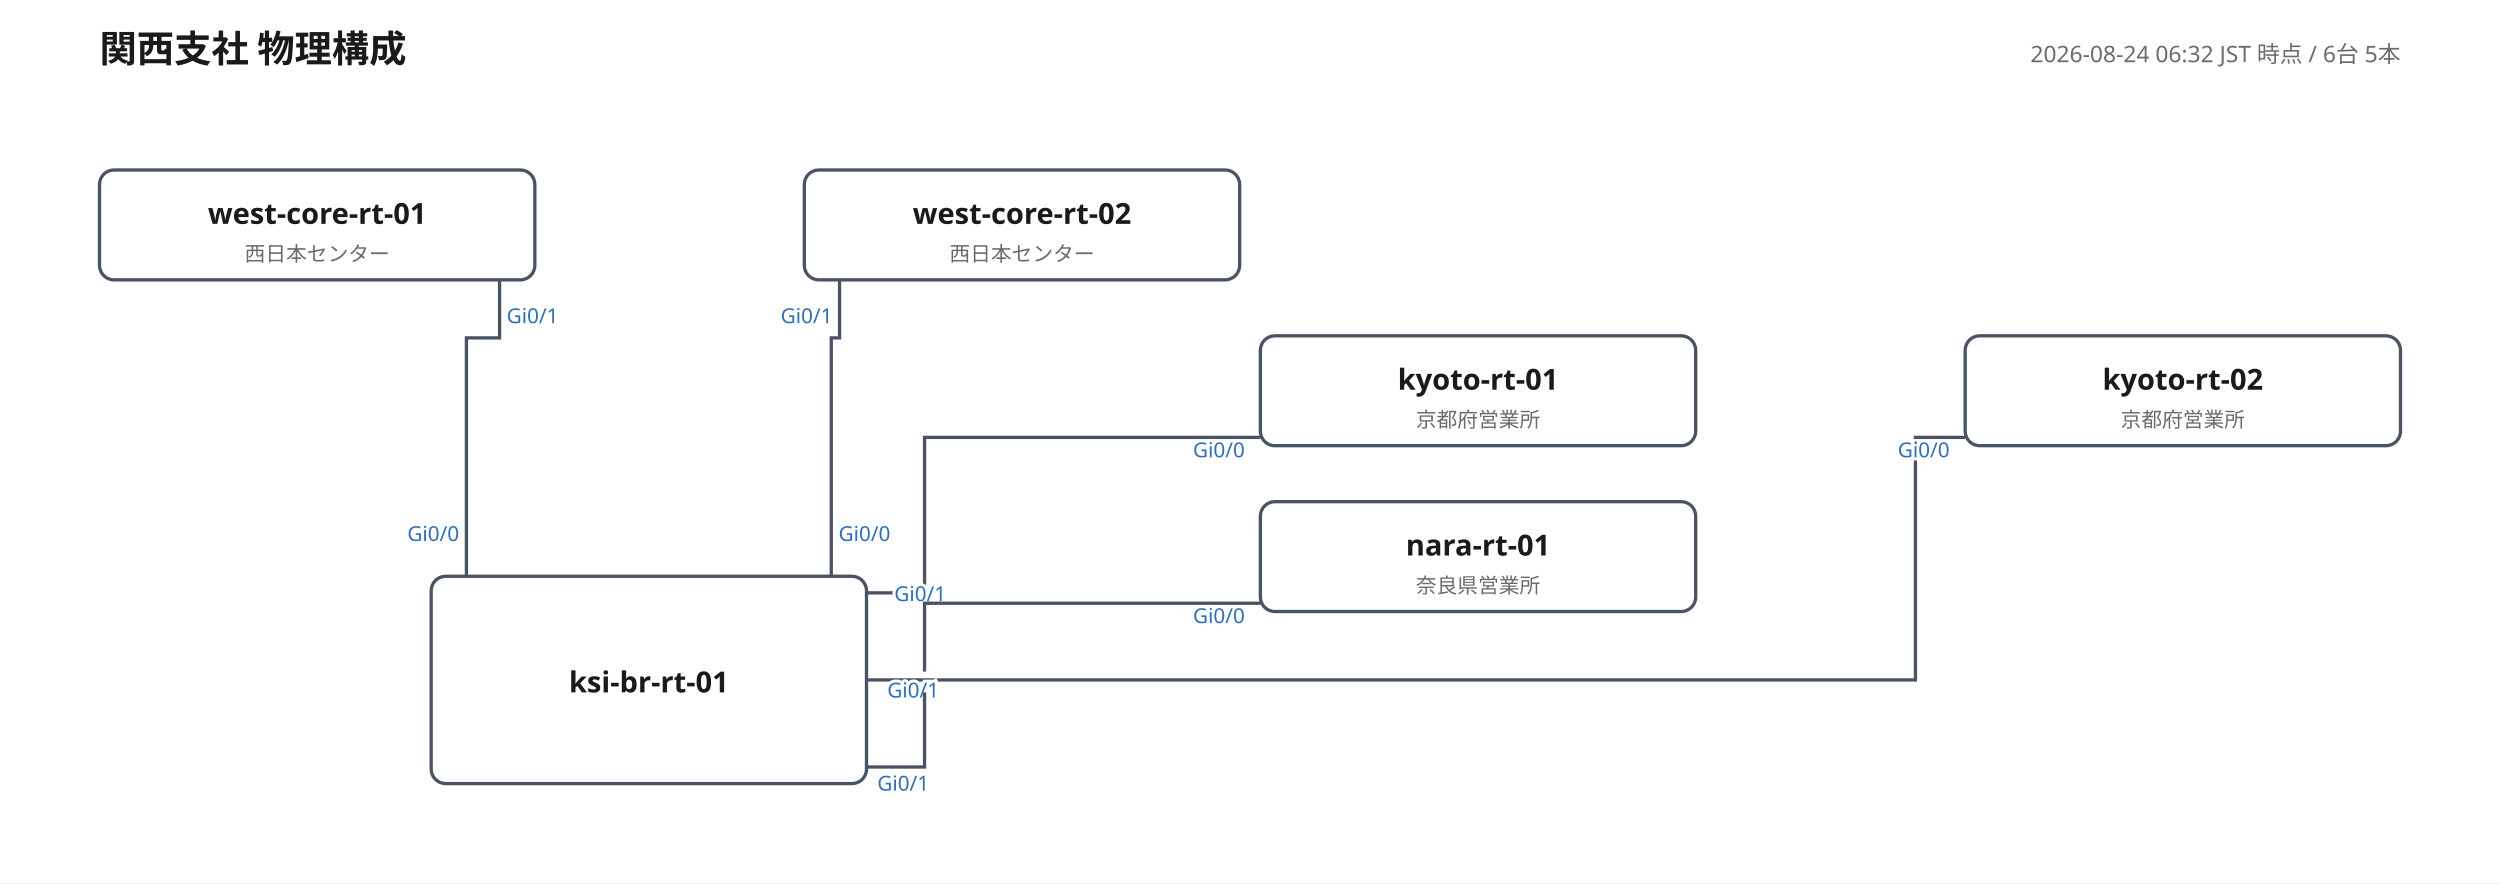
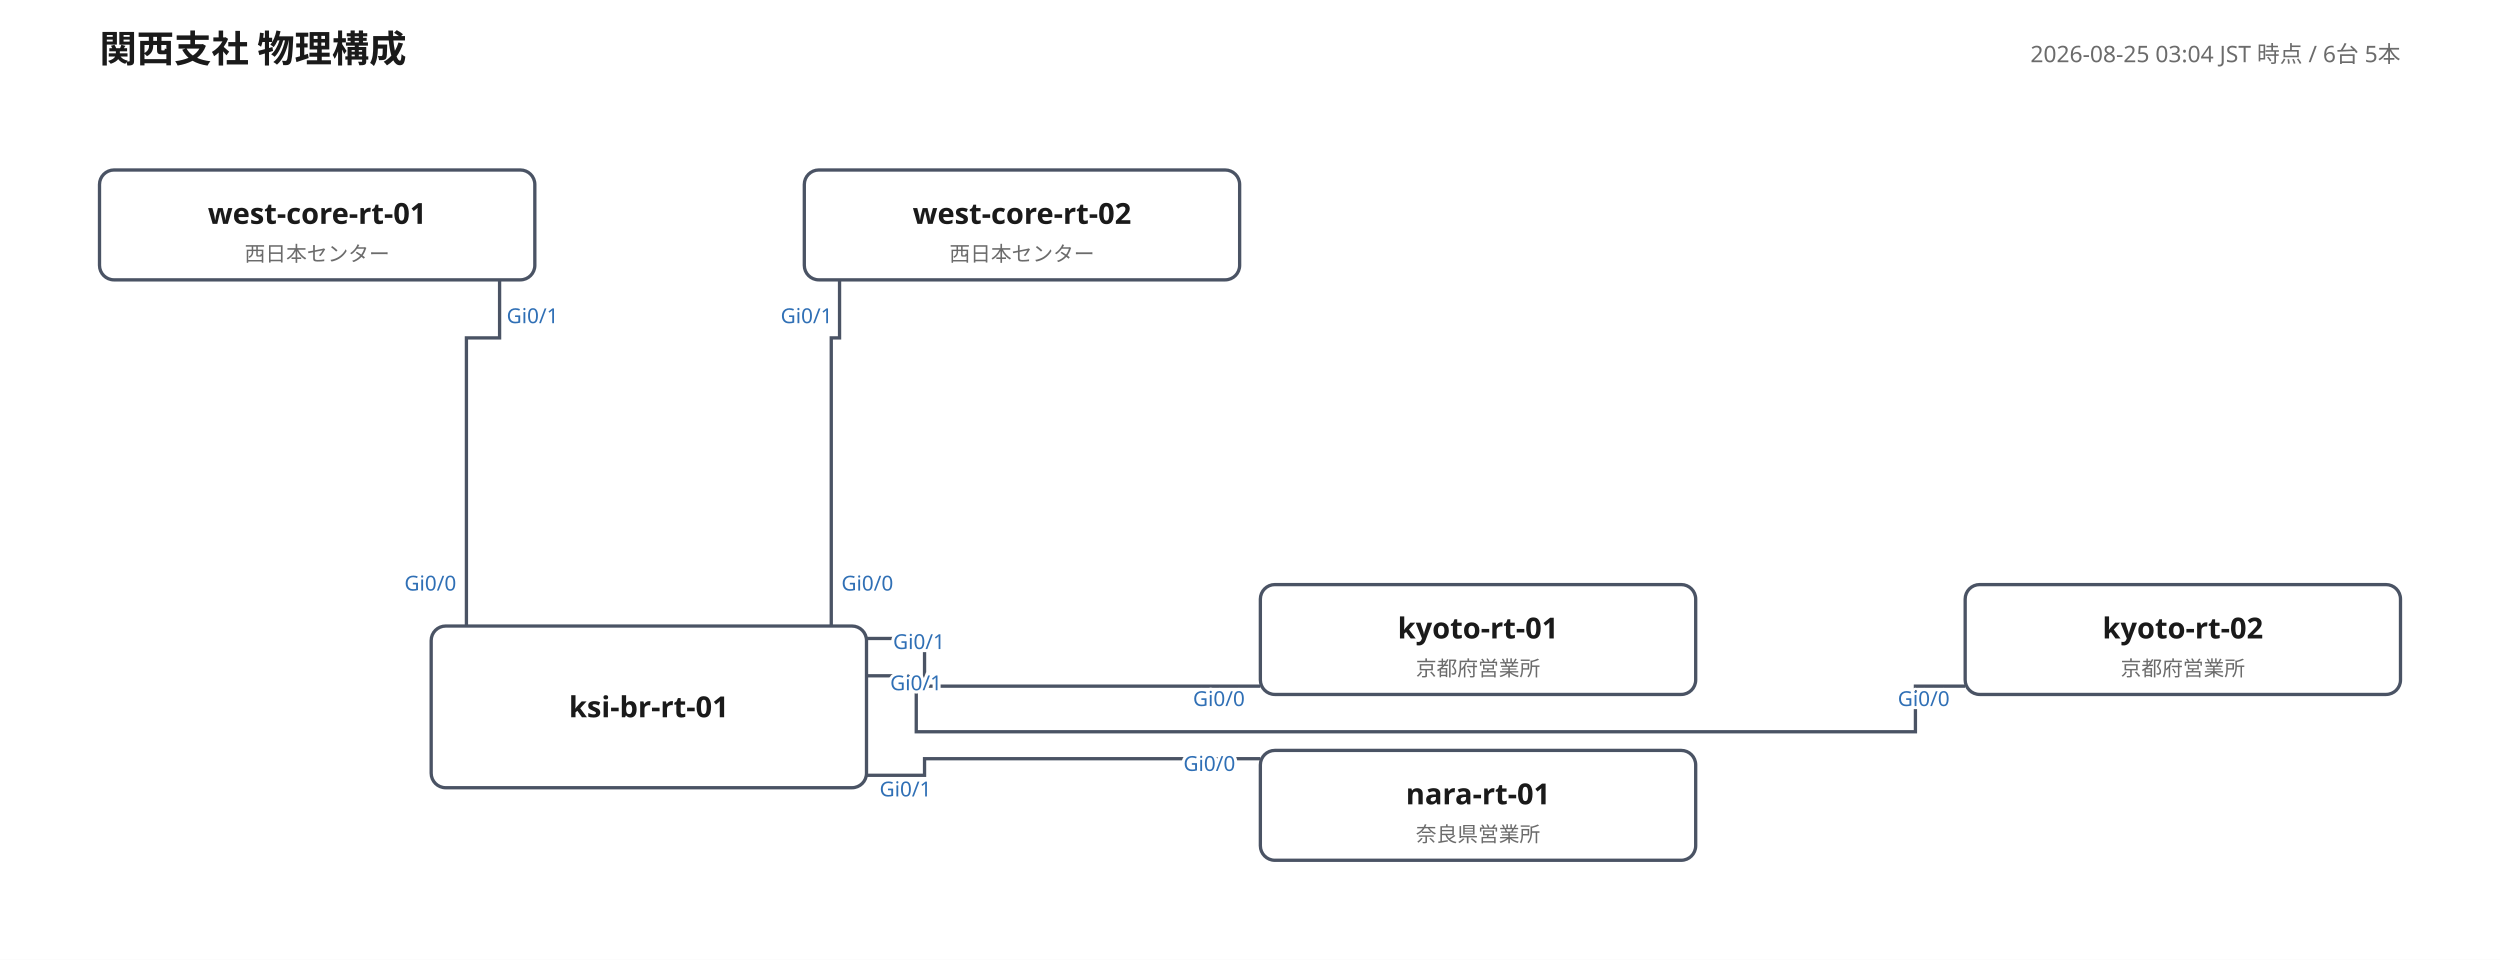
- <svg xmlns="http://www.w3.org/2000/svg" width="1206" height="426" viewBox="0 0 1206 426" font-family="'Yu Gothic', 'Hiragino Kaku Gothic ProN', Meiryo, 'Noto Sans JP', sans-serif">
+ <svg xmlns="http://www.w3.org/2000/svg" width="1206" height="463" viewBox="0 0 1206 463" font-family="'Yu Gothic', 'Hiragino Kaku Gothic ProN', Meiryo, 'Noto Sans JP', sans-serif">
  <rect width="100%" height="100%" fill="#ffffff" />
  <text x="48" y="30" font-size="18" font-weight="700" fill="#1a1a1a">関西支社 物理構成</text>
-   <text x="1158" y="30" font-size="11" fill="#6b6b6b" text-anchor="end">2026-08-24 06:32 JST 時点 / 6台 5本</text>
-   <polyline points="225,278 225,163 241,163 241,135" fill="none" stroke="#4a5364" stroke-width="1.6" />
-   <text class="port-label" x="221.5" y="261.0" font-size="10" fill="#2f6fb5" text-anchor="end" paint-order="stroke" stroke="#ffffff" stroke-width="3">Gi0/0</text>
+   <text x="1158" y="30" font-size="11" fill="#6b6b6b" text-anchor="end">2026-08-25 03:04 JST 時点 / 6台 5本</text>
+   <polyline points="225,302 225,163 241,163 241,135" fill="none" stroke="#4a5364" stroke-width="1.6" />
+   <text class="port-label" x="220.1" y="284.9" font-size="10" fill="#2f6fb5" text-anchor="end" paint-order="stroke" stroke="#ffffff" stroke-width="3">Gi0/0</text>
  <text class="port-label" x="244.4" y="155.9" font-size="10" fill="#2f6fb5" text-anchor="start" paint-order="stroke" stroke="#ffffff" stroke-width="3">Gi0/1</text>
-   <polyline points="401,278 401,163 405,163 405,135" fill="none" stroke="#4a5364" stroke-width="1.6" />
-   <text class="port-label" x="404.5" y="261.0" font-size="10" fill="#2f6fb5" text-anchor="start" paint-order="stroke" stroke="#ffffff" stroke-width="3">Gi0/0</text>
+   <polyline points="401,302 401,163 405,163 405,135" fill="none" stroke="#4a5364" stroke-width="1.6" />
+   <text class="port-label" x="405.9" y="284.9" font-size="10" fill="#2f6fb5" text-anchor="start" paint-order="stroke" stroke="#ffffff" stroke-width="3">Gi0/0</text>
  <text class="port-label" x="401.6" y="155.9" font-size="10" fill="#2f6fb5" text-anchor="end" paint-order="stroke" stroke="#ffffff" stroke-width="3">Gi0/1</text>
-   <polyline points="608,211 446,211 446,286 418,286" fill="none" stroke="#4a5364" stroke-width="1.6" />
-   <text class="port-label" x="600.5" y="220.6" font-size="10" fill="#2f6fb5" text-anchor="end" paint-order="stroke" stroke="#ffffff" stroke-width="3">Gi0/0</text>
-   <text class="port-label" x="431.4" y="290.0" font-size="10" fill="#2f6fb5" text-anchor="start" paint-order="stroke" stroke="#ffffff" stroke-width="3">Gi0/1</text>
-   <polyline points="948,211 924,211 924,328 418,328" fill="none" stroke="#4a5364" stroke-width="1.6" />
-   <text class="port-label" x="940.5" y="220.6" font-size="10" fill="#2f6fb5" text-anchor="end" paint-order="stroke" stroke="#ffffff" stroke-width="3">Gi0/0</text>
-   <text class="port-label" x="428.0" y="336.5" font-size="10" fill="#2f6fb5" text-anchor="start" paint-order="stroke" stroke="#ffffff" stroke-width="3">Gi0/1</text>
-   <polyline points="608,291 446,291 446,324" fill="none" stroke="#4a5364" stroke-width="1.6" />
-   <polyline points="446,334 446,370 418,370" fill="none" stroke="#4a5364" stroke-width="1.6" />
-   <text class="port-label" x="600.5" y="300.6" font-size="10" fill="#2f6fb5" text-anchor="end" paint-order="stroke" stroke="#ffffff" stroke-width="3">Gi0/0</text>
-   <text class="port-label" x="423.2" y="381.4" font-size="10" fill="#2f6fb5" text-anchor="start" paint-order="stroke" stroke="#ffffff" stroke-width="3">Gi0/1</text>
+   <polyline points="608,331 446,331 446,308 418,308" fill="none" stroke="#4a5364" stroke-width="1.6" />
+   <text class="port-label" x="600.5" y="340.6" font-size="10" fill="#2f6fb5" text-anchor="end" paint-order="stroke" stroke="#ffffff" stroke-width="3">Gi0/0</text>
+   <text class="port-label" x="430.8" y="313.1" font-size="10" fill="#2f6fb5" text-anchor="start" paint-order="stroke" stroke="#ffffff" stroke-width="3">Gi0/1</text>
+   <polyline points="948,331 924,331 924,353 442,353 442,326 418,326" fill="none" stroke="#4a5364" stroke-width="1.6" />
+   <text class="port-label" x="940.5" y="340.6" font-size="10" fill="#2f6fb5" text-anchor="end" paint-order="stroke" stroke="#ffffff" stroke-width="3">Gi0/0</text>
+   <text class="port-label" x="429.4" y="333.0" font-size="10" fill="#2f6fb5" text-anchor="start" paint-order="stroke" stroke="#ffffff" stroke-width="3">Gi0/1</text>
+   <polyline points="608,366 446,366 446,374 418,374" fill="none" stroke="#4a5364" stroke-width="1.6" />
+   <text class="port-label" x="595.9" y="371.9" font-size="10" fill="#2f6fb5" text-anchor="end" paint-order="stroke" stroke="#ffffff" stroke-width="3">Gi0/0</text>
+   <text class="port-label" x="424.3" y="384.2" font-size="10" fill="#2f6fb5" text-anchor="start" paint-order="stroke" stroke="#ffffff" stroke-width="3">Gi0/1</text>
  <g>
    <rect x="48" y="82" width="210" height="53" rx="7" fill="#ffffff" stroke="#4a5364" stroke-width="1.6" />
    <text x="153" y="108" font-size="14" font-weight="700" fill="#1a1a1a" text-anchor="middle">west-core-rt-01</text>
    <text x="153" y="126" font-size="10" fill="#6b6b6b" text-anchor="middle">西日本センター</text>
  </g>
  <g>
    <rect x="388" y="82" width="210" height="53" rx="7" fill="#ffffff" stroke="#4a5364" stroke-width="1.6" />
    <text x="493" y="108" font-size="14" font-weight="700" fill="#1a1a1a" text-anchor="middle">west-core-rt-02</text>
    <text x="493" y="126" font-size="10" fill="#6b6b6b" text-anchor="middle">西日本センター</text>
  </g>
  <g>
-     <rect x="208" y="278" width="210" height="100" rx="7" fill="#ffffff" stroke="#4a5364" stroke-width="1.6" />
-     <text x="313" y="334" font-size="14" font-weight="700" fill="#1a1a1a" text-anchor="middle">ksi-br-rt-01</text>
+     <rect x="208" y="302" width="210" height="78" rx="7" fill="#ffffff" stroke="#4a5364" stroke-width="1.6" />
+     <text x="313" y="346" font-size="14" font-weight="700" fill="#1a1a1a" text-anchor="middle">ksi-br-rt-01</text>
  </g>
  <g>
-     <rect x="608" y="162" width="210" height="53" rx="7" fill="#ffffff" stroke="#4a5364" stroke-width="1.6" />
-     <text x="713" y="188" font-size="14" font-weight="700" fill="#1a1a1a" text-anchor="middle">kyoto-rt-01</text>
-     <text x="713" y="206" font-size="10" fill="#6b6b6b" text-anchor="middle">京都府営業所</text>
+     <rect x="608" y="282" width="210" height="53" rx="7" fill="#ffffff" stroke="#4a5364" stroke-width="1.6" />
+     <text x="713" y="308" font-size="14" font-weight="700" fill="#1a1a1a" text-anchor="middle">kyoto-rt-01</text>
+     <text x="713" y="326" font-size="10" fill="#6b6b6b" text-anchor="middle">京都府営業所</text>
  </g>
  <g>
-     <rect x="948" y="162" width="210" height="53" rx="7" fill="#ffffff" stroke="#4a5364" stroke-width="1.6" />
-     <text x="1053" y="188" font-size="14" font-weight="700" fill="#1a1a1a" text-anchor="middle">kyoto-rt-02</text>
-     <text x="1053" y="206" font-size="10" fill="#6b6b6b" text-anchor="middle">京都府営業所</text>
+     <rect x="948" y="282" width="210" height="53" rx="7" fill="#ffffff" stroke="#4a5364" stroke-width="1.6" />
+     <text x="1053" y="308" font-size="14" font-weight="700" fill="#1a1a1a" text-anchor="middle">kyoto-rt-02</text>
+     <text x="1053" y="326" font-size="10" fill="#6b6b6b" text-anchor="middle">京都府営業所</text>
  </g>
  <g>
-     <rect x="608" y="242" width="210" height="53" rx="7" fill="#ffffff" stroke="#4a5364" stroke-width="1.6" />
-     <text x="713" y="268" font-size="14" font-weight="700" fill="#1a1a1a" text-anchor="middle">nara-rt-01</text>
-     <text x="713" y="286" font-size="10" fill="#6b6b6b" text-anchor="middle">奈良県営業所</text>
+     <rect x="608" y="362" width="210" height="53" rx="7" fill="#ffffff" stroke="#4a5364" stroke-width="1.6" />
+     <text x="713" y="388" font-size="14" font-weight="700" fill="#1a1a1a" text-anchor="middle">nara-rt-01</text>
+     <text x="713" y="406" font-size="10" fill="#6b6b6b" text-anchor="middle">奈良県営業所</text>
  </g>
</svg>
